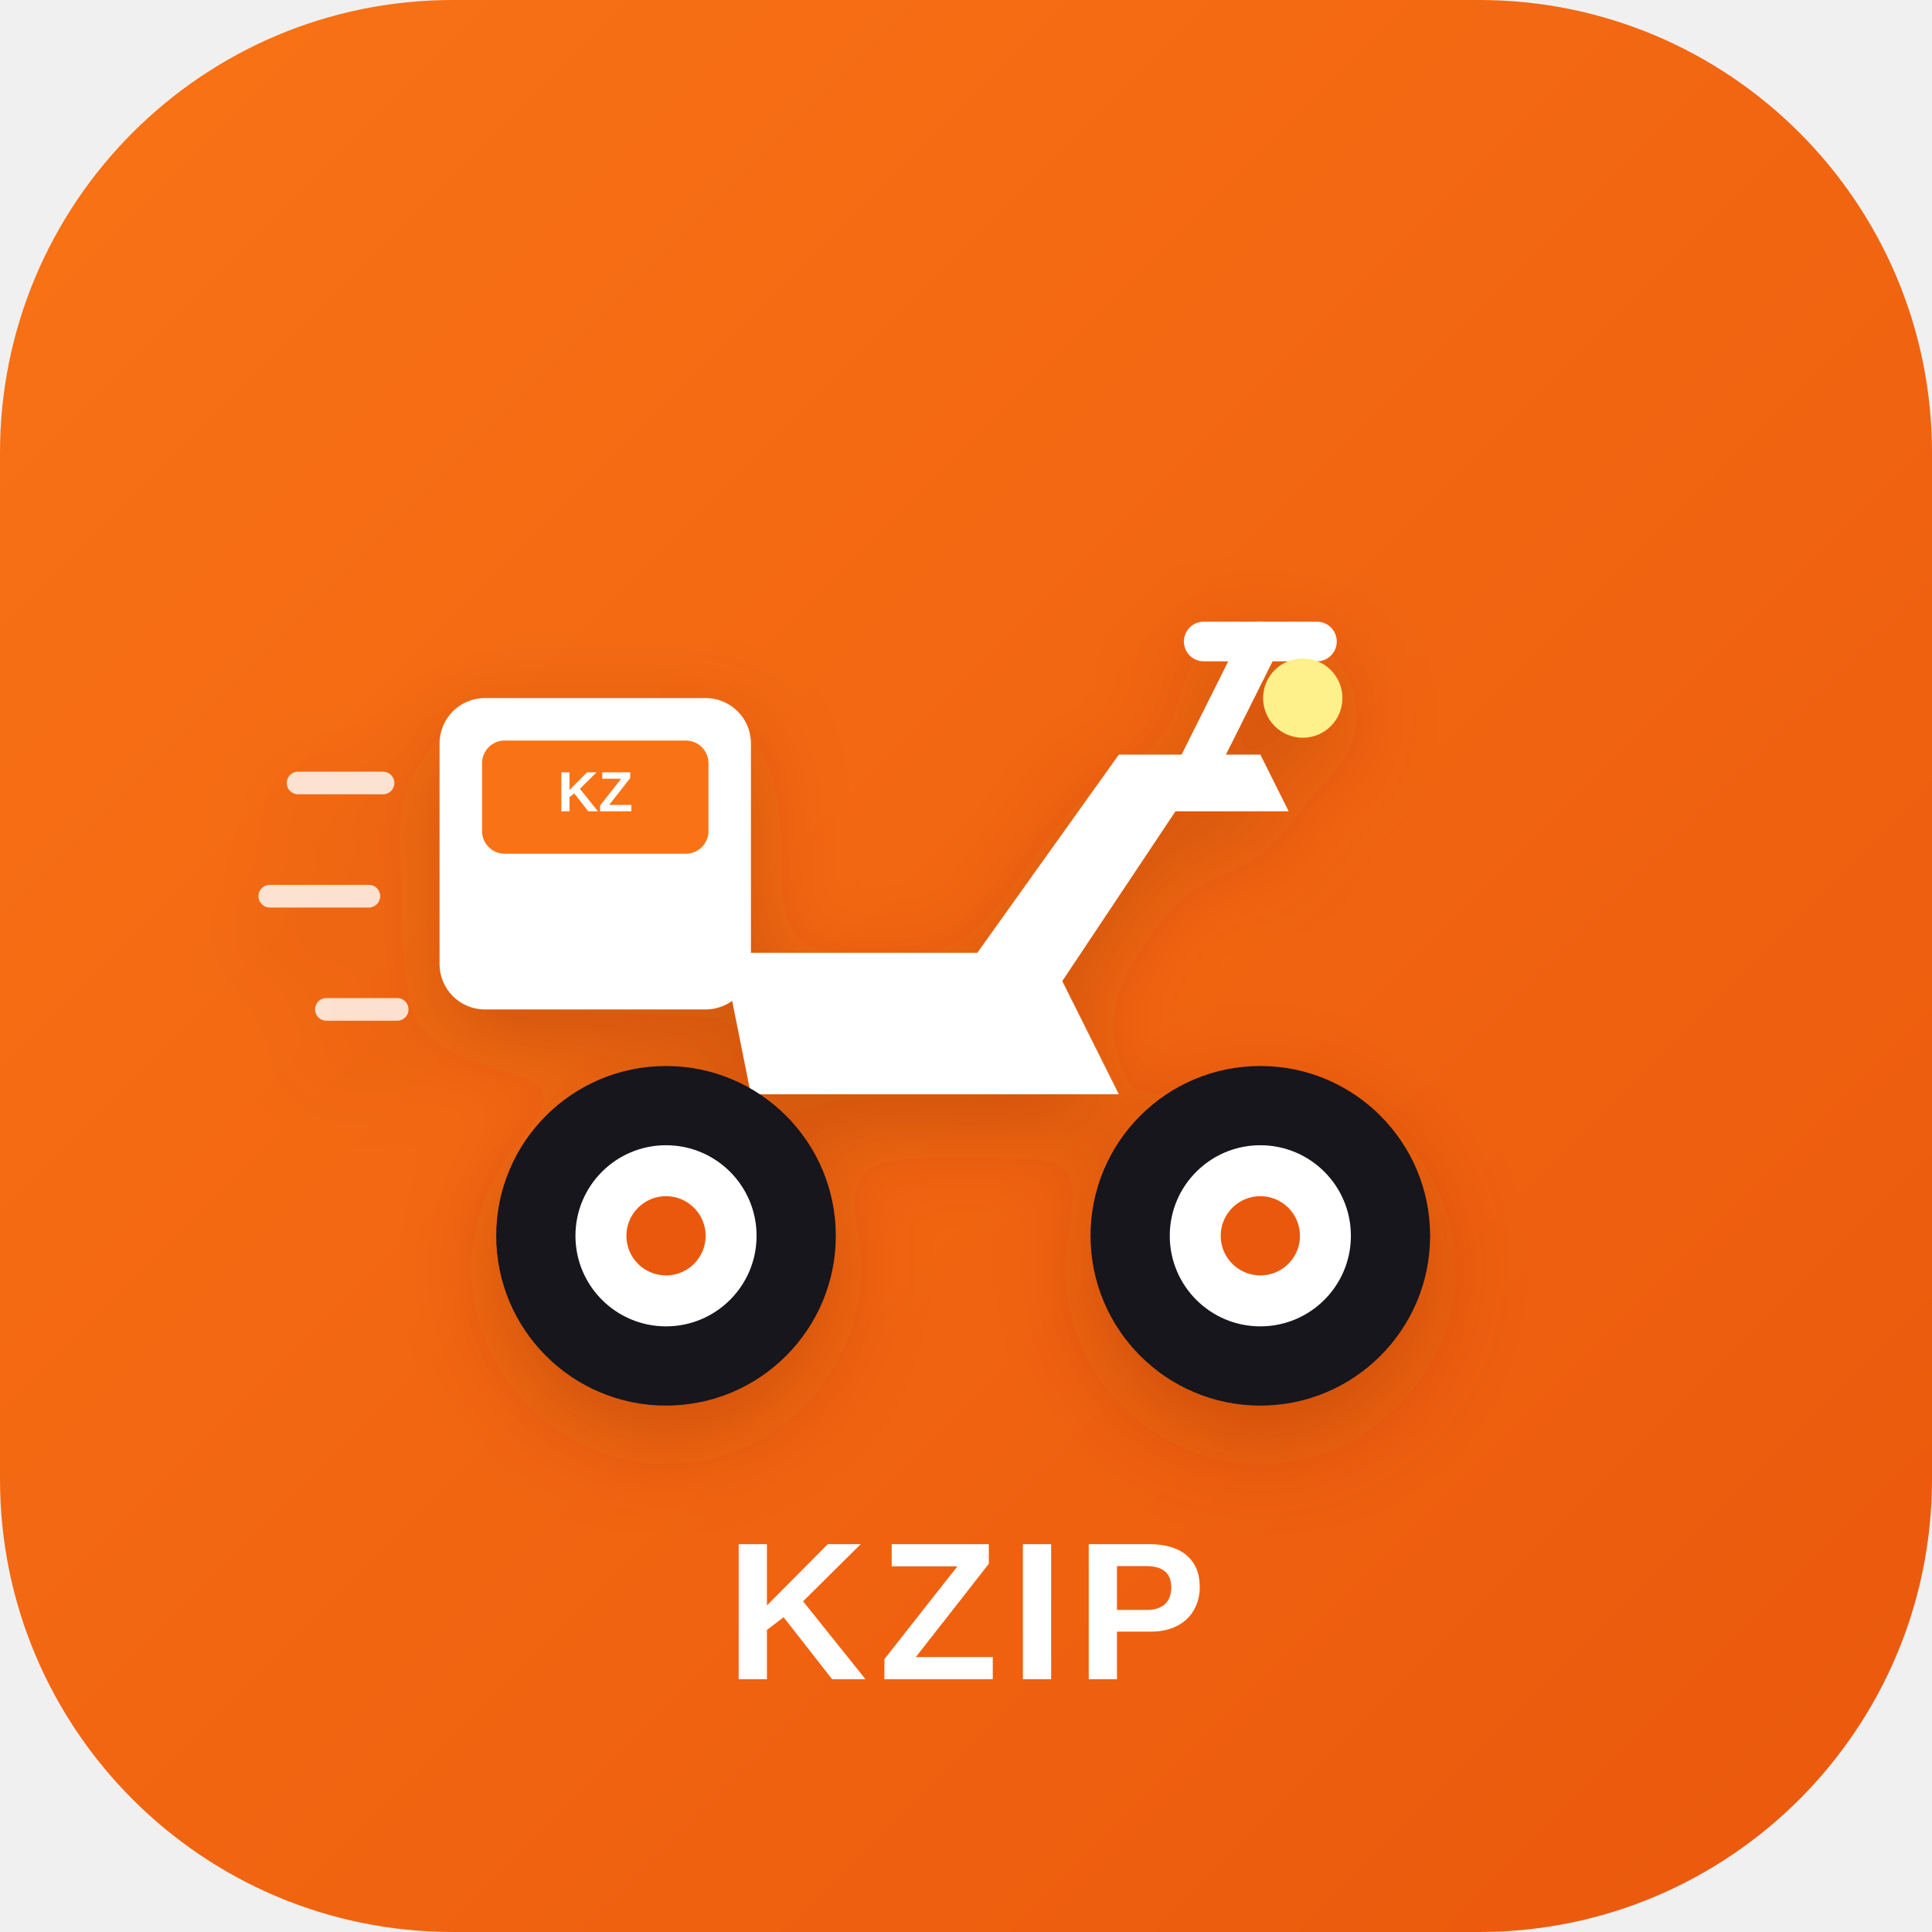
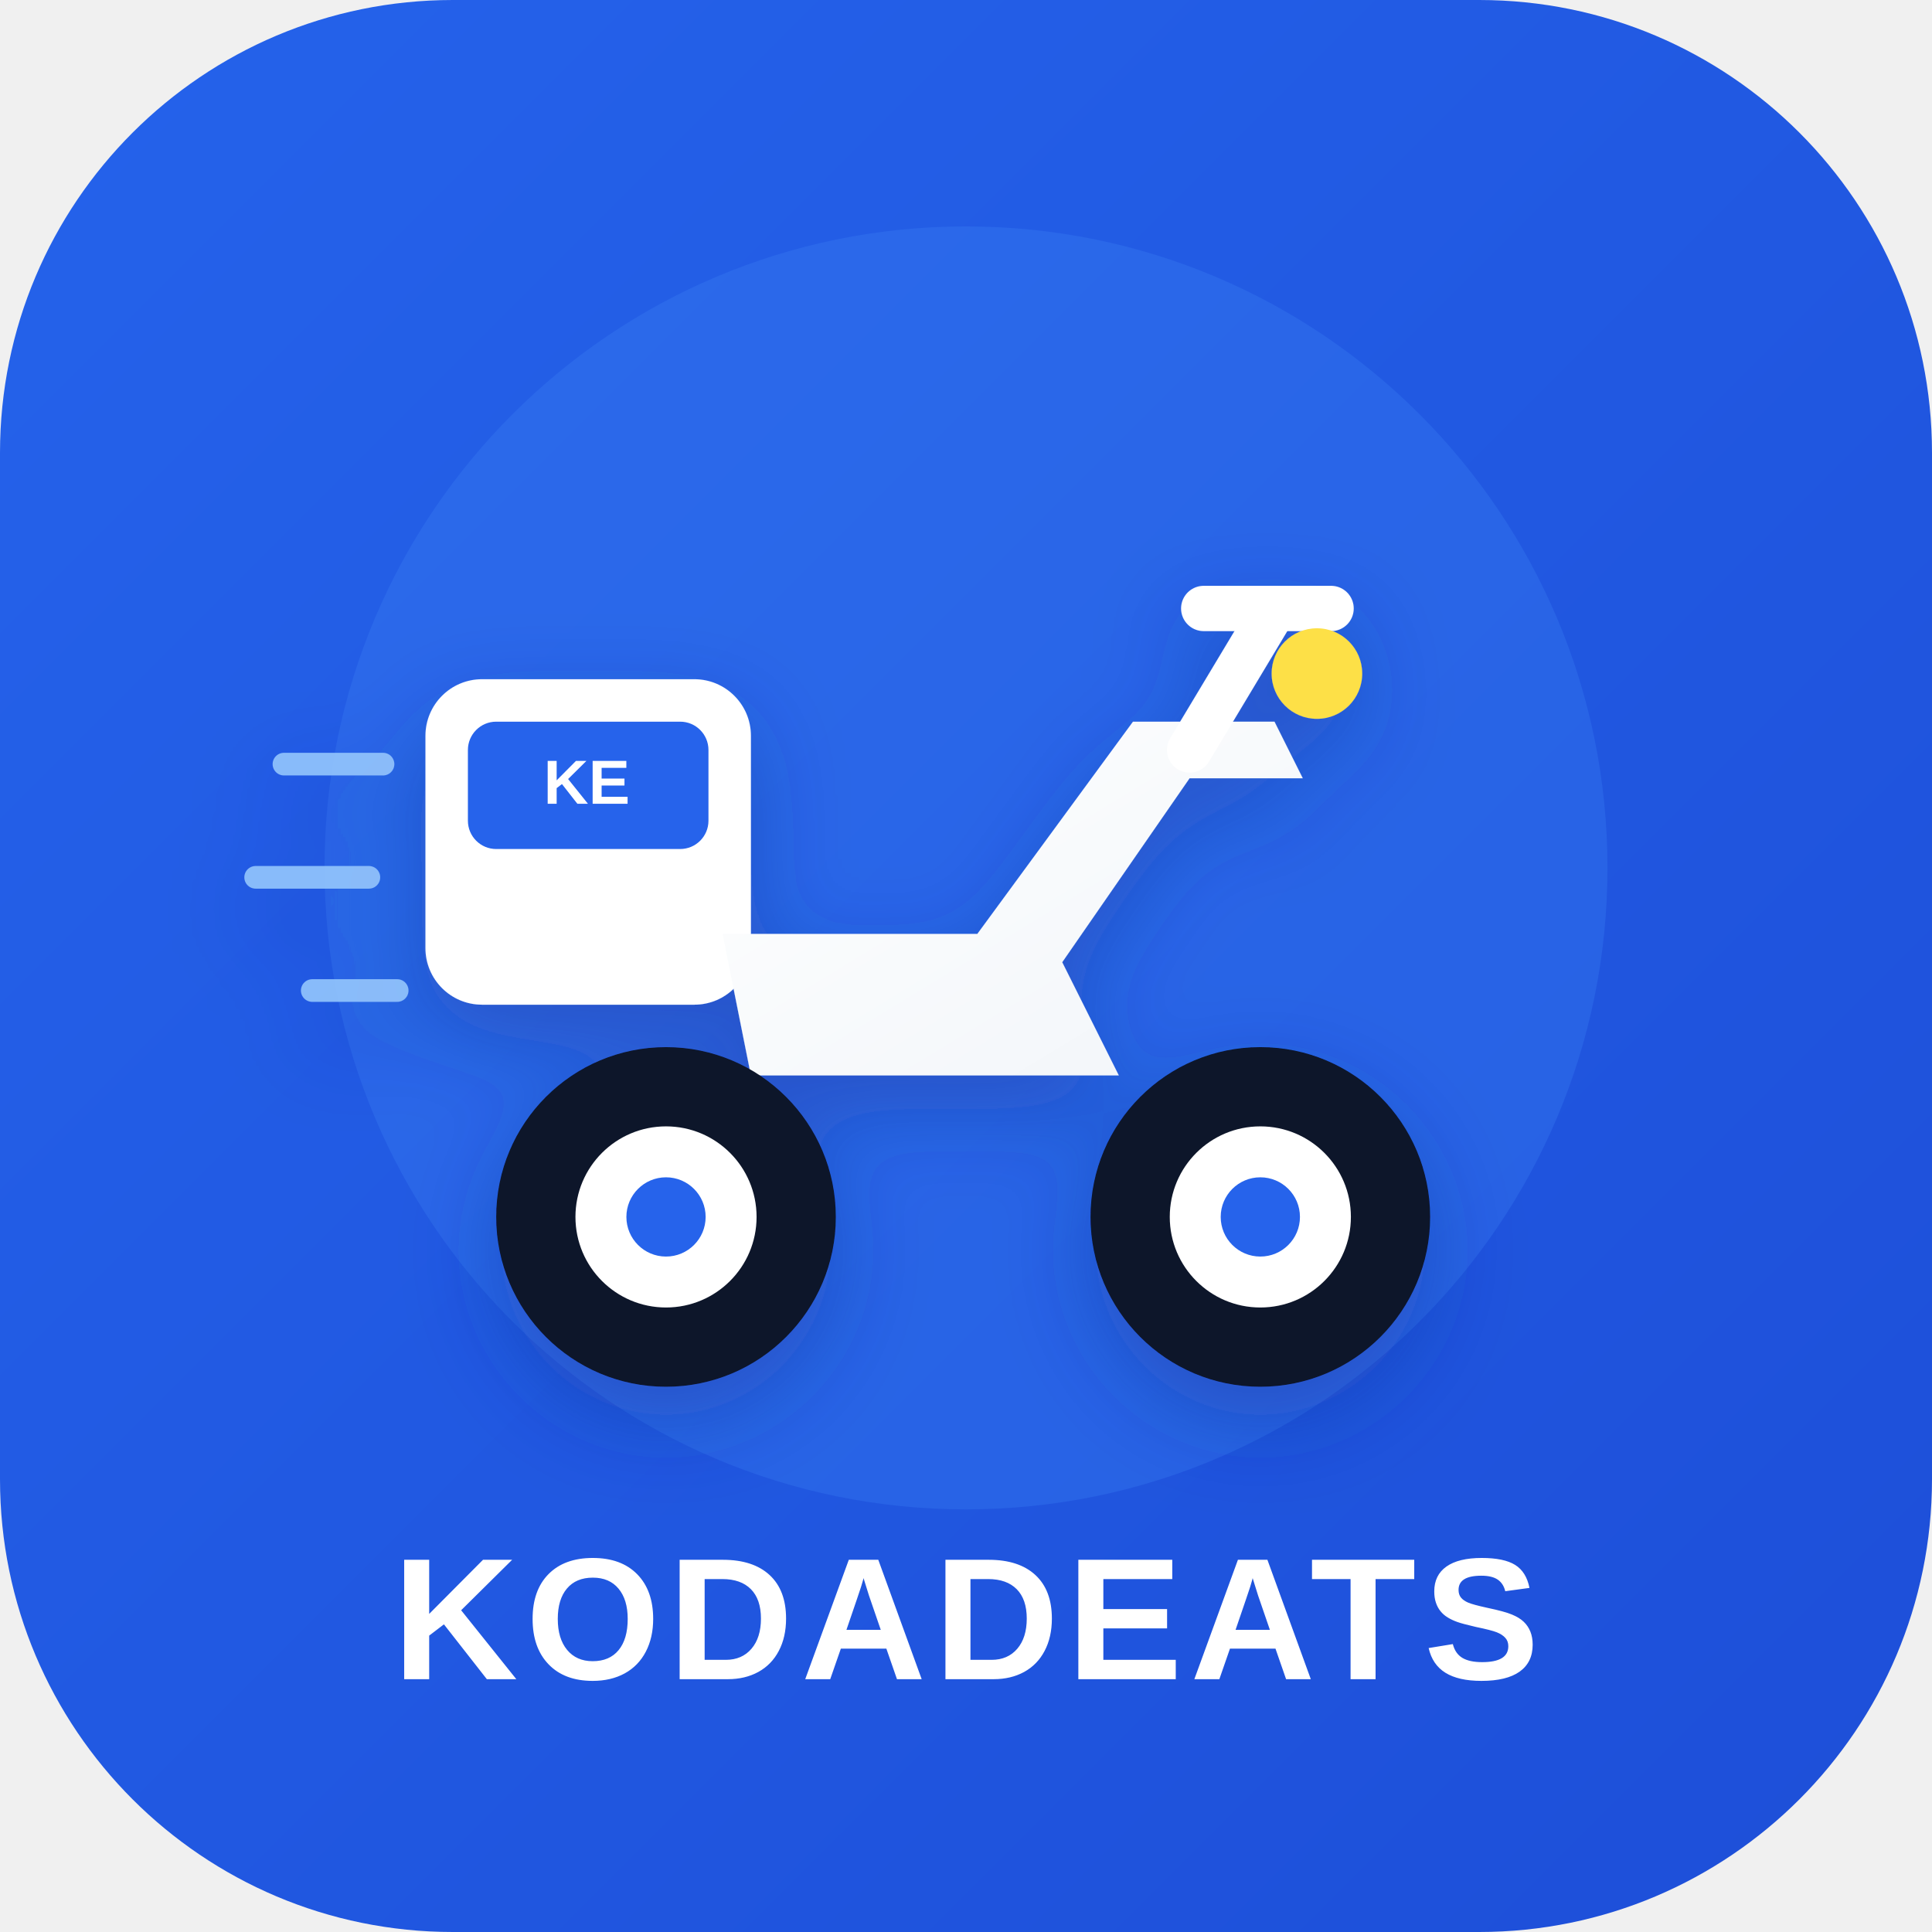
<svg xmlns="http://www.w3.org/2000/svg" viewBox="0 0 512 512" width="512" height="512">
  <defs>
-     <linearGradient id="bg" x1="0%" y1="0%" x2="100%" y2="100%">
-       <stop offset="0%" stop-color="#f97316" />
-       <stop offset="100%" stop-color="#ea580c" />
+     <linearGradient id="bgGrad" x1="0%" y1="0%" x2="100%" y2="100%">
+       <stop offset="0%" stop-color="#2563eb" />
+       <stop offset="100%" stop-color="#1d4ed8" />
+     </linearGradient>
+     <linearGradient id="bikeBody" x1="0%" y1="0%" x2="100%" y2="100%">
+       <stop offset="0%" stop-color="#ffffff" />
+       <stop offset="100%" stop-color="#f1f5f9" />
    </linearGradient>
    <filter id="shadow" x="-20%" y="-20%" width="140%" height="140%">
-       <feDropShadow dx="0" dy="12" stdDeviation="16" flood-color="#7c2d12" flood-opacity="0.3" />
+       <feDropShadow dx="0" dy="12" stdDeviation="16" flood-color="#1e3a8a" flood-opacity="0.35" />
    </filter>
  </defs>
-   <rect width="512" height="512" rx="120" fill="url(#bg)" />
-   <g filter="url(#shadow)" fill="#ffffff" transform="translate(64, 80) scale(0.75)">
-     <rect x="70" y="140" width="110" height="110" rx="16" fill="#ffffff" />
-     <rect x="85" y="155" width="80" height="40" rx="8" fill="#f97316" />
-     <text x="125" y="180" font-family="Arial, sans-serif" font-weight="900" font-size="20" fill="#ffffff" text-anchor="middle">KZ</text>
-     <path d="M170 230 L260 230 L310 160 L360 160 L370 180 L330 180 L290 240 L310 280 L180 280 Z" fill="#ffffff" />
-     <line x1="335" y1="170" x2="360" y2="120" stroke="#ffffff" stroke-width="14" stroke-linecap="round" />
-     <line x1="340" y1="120" x2="380" y2="120" stroke="#ffffff" stroke-width="14" stroke-linecap="round" />
-     <circle cx="375" cy="140" r="14" fill="#fef08a" />
-     <circle cx="150" cy="330" r="60" fill="#18181b" />
+   <rect width="512" height="512" rx="120" fill="url(#bgGrad)" />
+   <circle cx="256" cy="230" r="170" fill="#3b82f6" opacity="0.3" />
+   <g filter="url(#shadow)" fill="#ffffff" transform="translate(64, 75) scale(0.75)">
+     <rect x="65" y="140" width="115" height="115" rx="20" fill="#ffffff" />
+     <rect x="80" y="155" width="85" height="45" rx="10" fill="#2563eb" />
+     <text x="122" y="184" font-family="Arial, sans-serif" font-weight="900" font-size="22" fill="#ffffff" text-anchor="middle">KE</text>
+     <path d="M170 230 L260 230 L315 155 L365 155 L375 175 L335 175 L290 240 L310 280 L180 280 Z" fill="url(#bikeBody)" />
+     <line x1="335" y1="165" x2="365" y2="115" stroke="#ffffff" stroke-width="16" stroke-linecap="round" />
+     <line x1="340" y1="115" x2="385" y2="115" stroke="#ffffff" stroke-width="16" stroke-linecap="round" />
+     <circle cx="380" cy="138" r="16" fill="#fde047" />
+     <circle cx="150" cy="330" r="60" fill="#0f172a" />
    <circle cx="150" cy="330" r="32" fill="#ffffff" />
-     <circle cx="150" cy="330" r="14" fill="#ea580c" />
-     <circle cx="360" cy="330" r="60" fill="#18181b" />
+     <circle cx="150" cy="330" r="14" fill="#2563eb" />
+     <circle cx="360" cy="330" r="60" fill="#0f172a" />
    <circle cx="360" cy="330" r="32" fill="#ffffff" />
-     <circle cx="360" cy="330" r="14" fill="#ea580c" />
-     <line x1="20" y1="170" x2="50" y2="170" stroke="#ffffff" stroke-width="8" stroke-linecap="round" opacity="0.8" />
-     <line x1="10" y1="210" x2="45" y2="210" stroke="#ffffff" stroke-width="8" stroke-linecap="round" opacity="0.8" />
-     <line x1="30" y1="250" x2="55" y2="250" stroke="#ffffff" stroke-width="8" stroke-linecap="round" opacity="0.8" />
+     <circle cx="360" cy="330" r="14" fill="#2563eb" />
+     <line x1="15" y1="170" x2="50" y2="170" stroke="#93c5fd" stroke-width="8" stroke-linecap="round" opacity="0.9" />
+     <line x1="5" y1="210" x2="45" y2="210" stroke="#93c5fd" stroke-width="8" stroke-linecap="round" opacity="0.9" />
+     <line x1="25" y1="250" x2="55" y2="250" stroke="#93c5fd" stroke-width="8" stroke-linecap="round" opacity="0.9" />
  </g>
-   <text x="256" y="445" font-family="Arial, sans-serif" font-weight="900" font-size="52" fill="#ffffff" text-anchor="middle" letter-spacing="3">KZIP</text>
+   <text x="256" y="445" font-family="'Plus Jakarta Sans', Arial, sans-serif" font-weight="900" font-size="46" fill="#ffffff" text-anchor="middle" letter-spacing="2">KODADEATS</text>
</svg>
